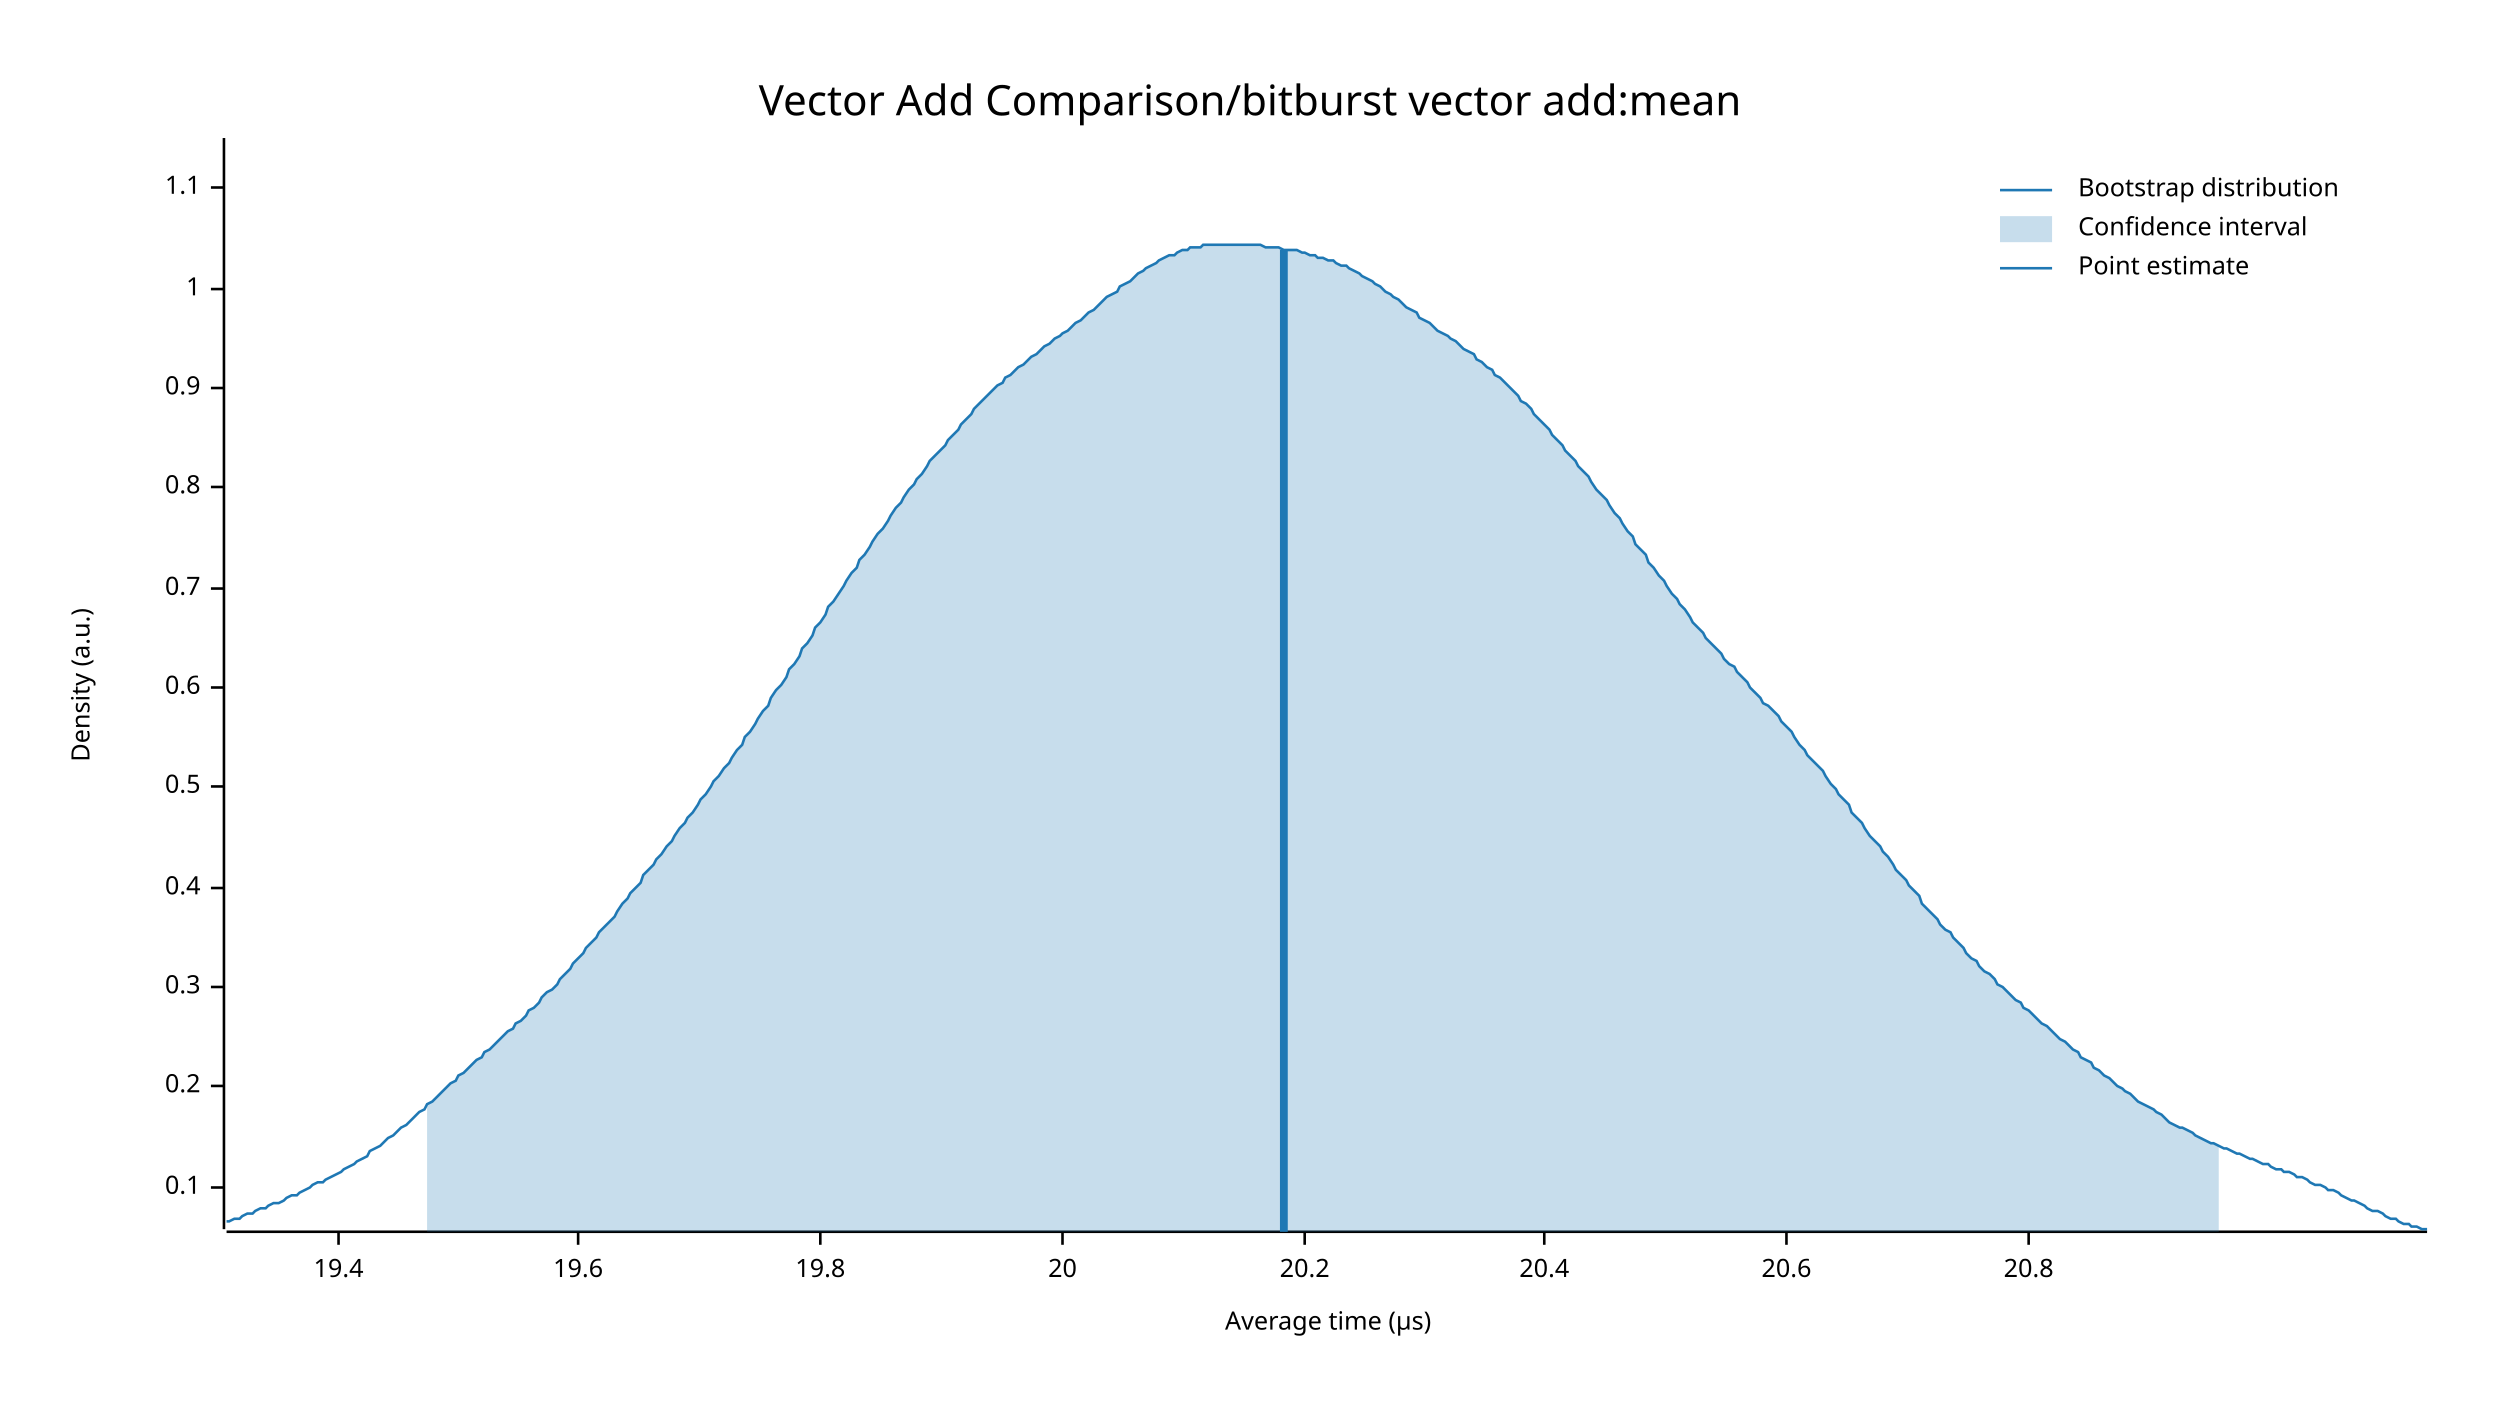
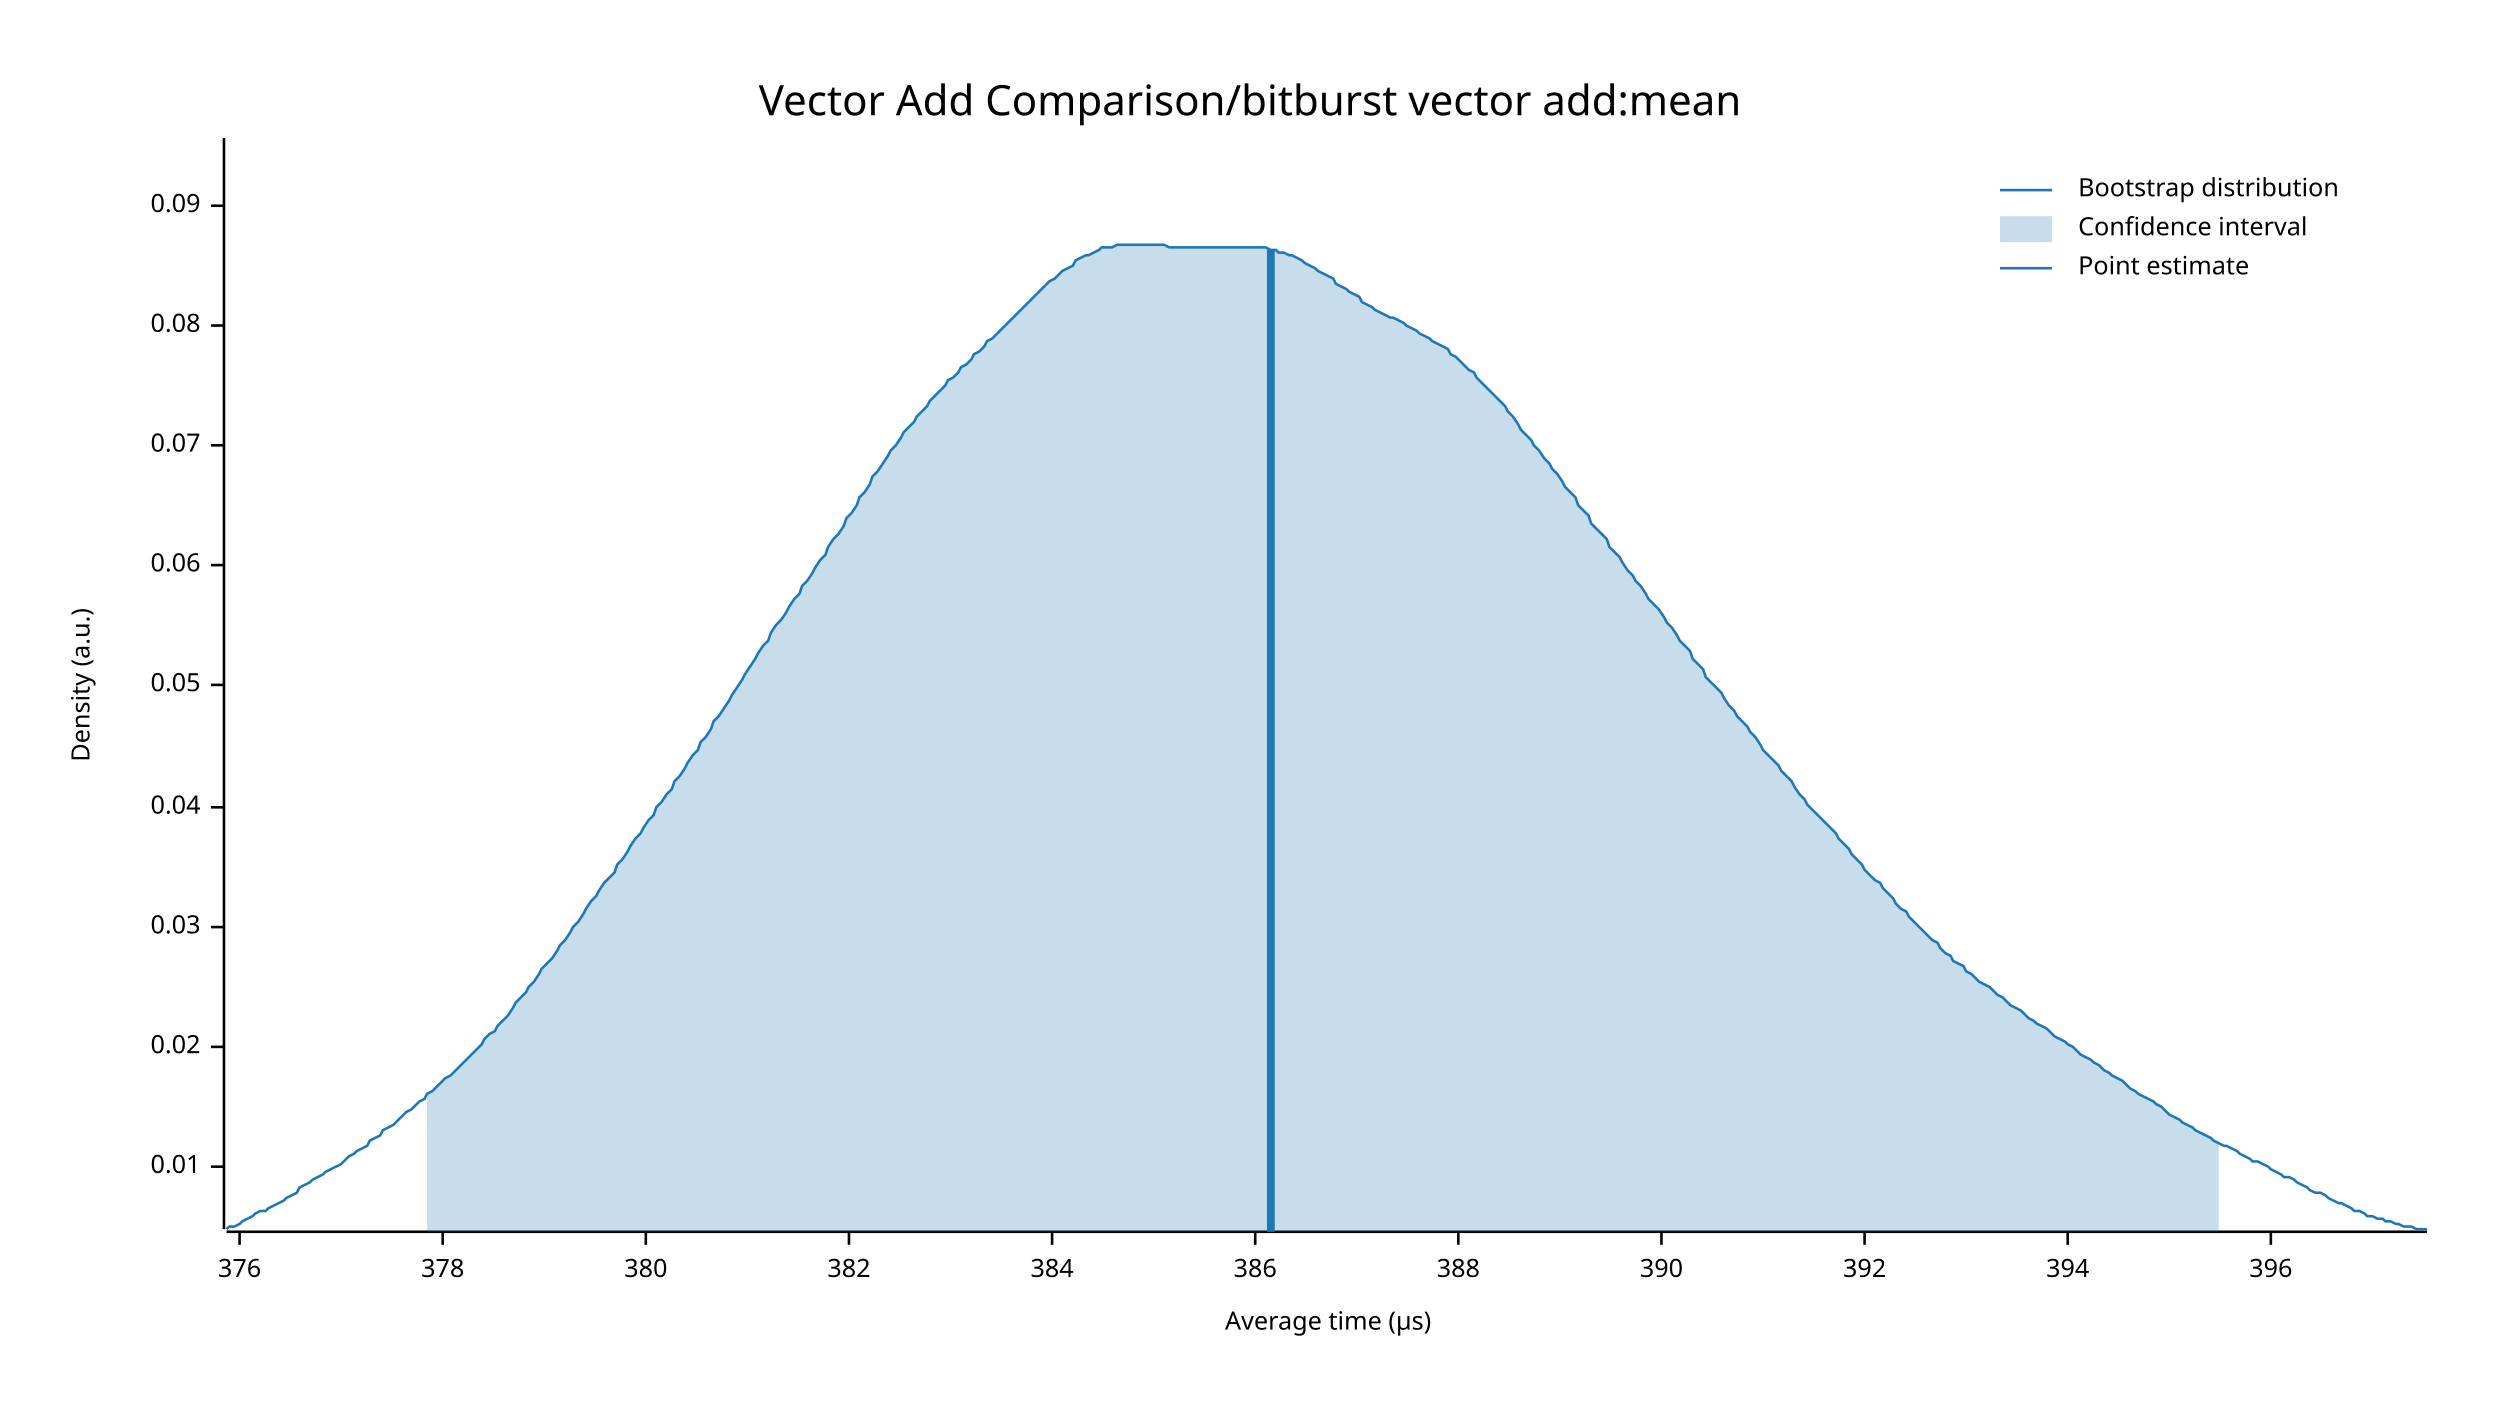
<svg xmlns="http://www.w3.org/2000/svg" width="960" height="540" viewBox="0 0 960 540">
  <text x="480" y="32" dy="0.76em" text-anchor="middle" font-family="sans-serif" font-size="16.129" opacity="1" fill="#000000">
Vector Add Comparison/bitburst vector add:mean
</text>
  <text x="27" y="263" dy="0.76em" text-anchor="middle" font-family="sans-serif" font-size="9.677" opacity="1" fill="#000000" transform="rotate(270, 27, 263)">
Density (a.u.)
</text>
  <text x="510" y="513" dy="-0.5ex" text-anchor="middle" font-family="sans-serif" font-size="9.677" opacity="1" fill="#000000">
Average time (µs)
</text>
  <polyline fill="none" opacity="1" stroke="#000000" stroke-width="1" points="86,53 86,472 " />
-   <text x="77" y="456" dy="0.5ex" text-anchor="end" font-family="sans-serif" font-size="9.677" opacity="1" fill="#000000">
- 0.1
+   <text x="77" y="448" dy="0.5ex" text-anchor="end" font-family="sans-serif" font-size="9.677" opacity="1" fill="#000000">
+ 0.01
</text>
-   <polyline fill="none" opacity="1" stroke="#000000" stroke-width="1" points="81,456 86,456 " />
-   <text x="77" y="417" dy="0.5ex" text-anchor="end" font-family="sans-serif" font-size="9.677" opacity="1" fill="#000000">
- 0.2
+   <polyline fill="none" opacity="1" stroke="#000000" stroke-width="1" points="81,448 86,448 " />
+   <text x="77" y="402" dy="0.5ex" text-anchor="end" font-family="sans-serif" font-size="9.677" opacity="1" fill="#000000">
+ 0.02
</text>
-   <polyline fill="none" opacity="1" stroke="#000000" stroke-width="1" points="81,417 86,417 " />
-   <text x="77" y="379" dy="0.5ex" text-anchor="end" font-family="sans-serif" font-size="9.677" opacity="1" fill="#000000">
- 0.3
+   <polyline fill="none" opacity="1" stroke="#000000" stroke-width="1" points="81,402 86,402 " />
+   <text x="77" y="356" dy="0.5ex" text-anchor="end" font-family="sans-serif" font-size="9.677" opacity="1" fill="#000000">
+ 0.03
</text>
-   <polyline fill="none" opacity="1" stroke="#000000" stroke-width="1" points="81,379 86,379 " />
-   <text x="77" y="341" dy="0.5ex" text-anchor="end" font-family="sans-serif" font-size="9.677" opacity="1" fill="#000000">
- 0.4
+   <polyline fill="none" opacity="1" stroke="#000000" stroke-width="1" points="81,356 86,356 " />
+   <text x="77" y="310" dy="0.5ex" text-anchor="end" font-family="sans-serif" font-size="9.677" opacity="1" fill="#000000">
+ 0.04
</text>
-   <polyline fill="none" opacity="1" stroke="#000000" stroke-width="1" points="81,341 86,341 " />
-   <text x="77" y="302" dy="0.5ex" text-anchor="end" font-family="sans-serif" font-size="9.677" opacity="1" fill="#000000">
- 0.5
+   <polyline fill="none" opacity="1" stroke="#000000" stroke-width="1" points="81,310 86,310 " />
+   <text x="77" y="263" dy="0.5ex" text-anchor="end" font-family="sans-serif" font-size="9.677" opacity="1" fill="#000000">
+ 0.05
</text>
-   <polyline fill="none" opacity="1" stroke="#000000" stroke-width="1" points="81,302 86,302 " />
-   <text x="77" y="264" dy="0.5ex" text-anchor="end" font-family="sans-serif" font-size="9.677" opacity="1" fill="#000000">
- 0.6
+   <polyline fill="none" opacity="1" stroke="#000000" stroke-width="1" points="81,263 86,263 " />
+   <text x="77" y="217" dy="0.5ex" text-anchor="end" font-family="sans-serif" font-size="9.677" opacity="1" fill="#000000">
+ 0.06
</text>
-   <polyline fill="none" opacity="1" stroke="#000000" stroke-width="1" points="81,264 86,264 " />
-   <text x="77" y="226" dy="0.5ex" text-anchor="end" font-family="sans-serif" font-size="9.677" opacity="1" fill="#000000">
- 0.7
+   <polyline fill="none" opacity="1" stroke="#000000" stroke-width="1" points="81,217 86,217 " />
+   <text x="77" y="171" dy="0.5ex" text-anchor="end" font-family="sans-serif" font-size="9.677" opacity="1" fill="#000000">
+ 0.07
</text>
-   <polyline fill="none" opacity="1" stroke="#000000" stroke-width="1" points="81,226 86,226 " />
-   <text x="77" y="187" dy="0.5ex" text-anchor="end" font-family="sans-serif" font-size="9.677" opacity="1" fill="#000000">
- 0.8
+   <polyline fill="none" opacity="1" stroke="#000000" stroke-width="1" points="81,171 86,171 " />
+   <text x="77" y="125" dy="0.5ex" text-anchor="end" font-family="sans-serif" font-size="9.677" opacity="1" fill="#000000">
+ 0.08
</text>
-   <polyline fill="none" opacity="1" stroke="#000000" stroke-width="1" points="81,187 86,187 " />
-   <text x="77" y="149" dy="0.5ex" text-anchor="end" font-family="sans-serif" font-size="9.677" opacity="1" fill="#000000">
- 0.9
+   <polyline fill="none" opacity="1" stroke="#000000" stroke-width="1" points="81,125 86,125 " />
+   <text x="77" y="79" dy="0.5ex" text-anchor="end" font-family="sans-serif" font-size="9.677" opacity="1" fill="#000000">
+ 0.09
</text>
-   <polyline fill="none" opacity="1" stroke="#000000" stroke-width="1" points="81,149 86,149 " />
-   <text x="77" y="111" dy="0.5ex" text-anchor="end" font-family="sans-serif" font-size="9.677" opacity="1" fill="#000000">
- 1
+   <polyline fill="none" opacity="1" stroke="#000000" stroke-width="1" points="81,79 86,79 " />
+   <polyline fill="none" opacity="1" stroke="#000000" stroke-width="1" points="87,473 932,473 " />
+   <text x="92" y="483" dy="0.76em" text-anchor="middle" font-family="sans-serif" font-size="9.677" opacity="1" fill="#000000">
+ 376
</text>
-   <polyline fill="none" opacity="1" stroke="#000000" stroke-width="1" points="81,111 86,111 " />
-   <text x="77" y="72" dy="0.5ex" text-anchor="end" font-family="sans-serif" font-size="9.677" opacity="1" fill="#000000">
- 1.1
+   <polyline fill="none" opacity="1" stroke="#000000" stroke-width="1" points="92,473 92,478 " />
+   <text x="170" y="483" dy="0.76em" text-anchor="middle" font-family="sans-serif" font-size="9.677" opacity="1" fill="#000000">
+ 378
</text>
-   <polyline fill="none" opacity="1" stroke="#000000" stroke-width="1" points="81,72 86,72 " />
-   <polyline fill="none" opacity="1" stroke="#000000" stroke-width="1" points="87,473 932,473 " />
-   <text x="130" y="483" dy="0.76em" text-anchor="middle" font-family="sans-serif" font-size="9.677" opacity="1" fill="#000000">
- 19.4
+   <polyline fill="none" opacity="1" stroke="#000000" stroke-width="1" points="170,473 170,478 " />
+   <text x="248" y="483" dy="0.76em" text-anchor="middle" font-family="sans-serif" font-size="9.677" opacity="1" fill="#000000">
+ 380
</text>
-   <polyline fill="none" opacity="1" stroke="#000000" stroke-width="1" points="130,473 130,478 " />
-   <text x="222" y="483" dy="0.76em" text-anchor="middle" font-family="sans-serif" font-size="9.677" opacity="1" fill="#000000">
- 19.6
+   <polyline fill="none" opacity="1" stroke="#000000" stroke-width="1" points="248,473 248,478 " />
+   <text x="326" y="483" dy="0.76em" text-anchor="middle" font-family="sans-serif" font-size="9.677" opacity="1" fill="#000000">
+ 382
</text>
-   <polyline fill="none" opacity="1" stroke="#000000" stroke-width="1" points="222,473 222,478 " />
-   <text x="315" y="483" dy="0.76em" text-anchor="middle" font-family="sans-serif" font-size="9.677" opacity="1" fill="#000000">
- 19.8
+   <polyline fill="none" opacity="1" stroke="#000000" stroke-width="1" points="326,473 326,478 " />
+   <text x="404" y="483" dy="0.76em" text-anchor="middle" font-family="sans-serif" font-size="9.677" opacity="1" fill="#000000">
+ 384
</text>
-   <polyline fill="none" opacity="1" stroke="#000000" stroke-width="1" points="315,473 315,478 " />
-   <text x="408" y="483" dy="0.76em" text-anchor="middle" font-family="sans-serif" font-size="9.677" opacity="1" fill="#000000">
- 20
+   <polyline fill="none" opacity="1" stroke="#000000" stroke-width="1" points="404,473 404,478 " />
+   <text x="482" y="483" dy="0.76em" text-anchor="middle" font-family="sans-serif" font-size="9.677" opacity="1" fill="#000000">
+ 386
</text>
-   <polyline fill="none" opacity="1" stroke="#000000" stroke-width="1" points="408,473 408,478 " />
-   <text x="501" y="483" dy="0.76em" text-anchor="middle" font-family="sans-serif" font-size="9.677" opacity="1" fill="#000000">
- 20.2
+   <polyline fill="none" opacity="1" stroke="#000000" stroke-width="1" points="482,473 482,478 " />
+   <text x="560" y="483" dy="0.76em" text-anchor="middle" font-family="sans-serif" font-size="9.677" opacity="1" fill="#000000">
+ 388
</text>
-   <polyline fill="none" opacity="1" stroke="#000000" stroke-width="1" points="501,473 501,478 " />
-   <text x="593" y="483" dy="0.76em" text-anchor="middle" font-family="sans-serif" font-size="9.677" opacity="1" fill="#000000">
- 20.4
+   <polyline fill="none" opacity="1" stroke="#000000" stroke-width="1" points="560,473 560,478 " />
+   <text x="638" y="483" dy="0.76em" text-anchor="middle" font-family="sans-serif" font-size="9.677" opacity="1" fill="#000000">
+ 390
</text>
-   <polyline fill="none" opacity="1" stroke="#000000" stroke-width="1" points="593,473 593,478 " />
-   <text x="686" y="483" dy="0.76em" text-anchor="middle" font-family="sans-serif" font-size="9.677" opacity="1" fill="#000000">
- 20.6
+   <polyline fill="none" opacity="1" stroke="#000000" stroke-width="1" points="638,473 638,478 " />
+   <text x="716" y="483" dy="0.76em" text-anchor="middle" font-family="sans-serif" font-size="9.677" opacity="1" fill="#000000">
+ 392
</text>
-   <polyline fill="none" opacity="1" stroke="#000000" stroke-width="1" points="686,473 686,478 " />
-   <text x="779" y="483" dy="0.76em" text-anchor="middle" font-family="sans-serif" font-size="9.677" opacity="1" fill="#000000">
- 20.8
+   <polyline fill="none" opacity="1" stroke="#000000" stroke-width="1" points="716,473 716,478 " />
+   <text x="794" y="483" dy="0.76em" text-anchor="middle" font-family="sans-serif" font-size="9.677" opacity="1" fill="#000000">
+ 394
</text>
-   <polyline fill="none" opacity="1" stroke="#000000" stroke-width="1" points="779,473 779,478 " />
-   <polyline fill="none" opacity="1" stroke="#1F78B4" stroke-width="1" points="87,469 88,469 90,468 92,468 93,467 95,466 97,466 98,465 100,464 102,464 103,463 105,462 107,462 109,461 110,460 112,459 114,459 115,458 117,457 119,456 120,455 122,454 124,454 125,453 127,452 129,451 131,450 132,449 134,448 136,447 137,446 139,445 141,444 142,442 144,441 146,440 147,439 149,437 151,436 153,434 154,433 156,432 158,430 159,429 161,427 163,426 164,424 166,423 168,421 169,420 171,418 173,416 175,415 176,413 178,412 180,410 181,409 183,407 185,406 186,404 188,403 190,401 191,400 193,398 195,396 197,395 198,393 200,392 202,390 203,388 205,387 207,385 208,383 210,381 212,380 214,378 215,376 217,374 219,372 220,370 222,368 224,366 225,364 227,362 229,360 230,358 232,356 234,354 236,352 237,350 239,347 241,345 242,343 244,341 246,339 247,336 249,334 251,332 252,330 254,328 256,325 258,323 259,321 261,318 263,316 264,314 266,312 268,309 269,307 271,305 273,302 274,300 276,298 278,295 280,293 281,291 283,288 285,286 286,283 288,281 290,278 291,276 293,273 295,271 296,268 298,265 300,263 302,260 303,257 305,255 307,252 308,249 310,247 312,244 313,241 315,239 317,236 318,233 320,231 322,228 324,225 325,223 327,220 329,218 330,215 332,213 334,210 335,208 337,205 339,203 341,200 342,198 344,195 346,193 347,191 349,188 351,186 352,184 354,182 356,179 357,177 359,175 361,173 363,171 364,169 366,167 368,165 369,163 371,161 373,159 374,157 376,155 378,153 379,152 381,150 383,148 385,147 386,145 388,144 390,142 391,141 393,140 395,138 396,137 398,136 400,134 401,133 403,132 405,130 407,129 408,128 410,127 412,125 413,124 415,123 417,121 418,120 420,119 422,117 423,116 425,114 427,113 429,112 430,110 432,109 434,108 435,107 437,105 439,104 440,103 442,102 444,101 445,100 447,99 449,98 451,98 452,97 454,96 456,96 457,95 459,95 461,95 462,94 464,94 466,94 468,94 469,94 471,94 473,94 474,94 476,94 478,94 479,94 481,94 483,94 484,94 486,95 488,95 490,95 491,95 493,96 495,96 496,96 498,96 500,97 501,97 503,98 505,98 506,99 508,99 510,100 512,100 513,101 515,102 517,102 518,103 520,104 522,105 523,106 525,107 527,108 528,109 530,110 532,112 534,113 535,114 537,115 539,117 540,118 542,119 544,120 545,122 547,123 549,124 550,125 552,127 554,128 556,129 557,130 559,131 561,133 562,134 564,135 566,136 567,138 569,139 571,141 573,142 574,144 576,145 578,147 579,148 581,150 583,152 584,154 586,155 588,157 589,159 591,161 593,163 595,165 596,167 598,169 600,171 601,173 603,175 605,177 606,179 608,181 610,183 611,185 613,188 615,190 617,192 618,194 620,197 622,199 623,201 625,204 627,206 628,209 630,211 632,213 633,216 635,218 637,221 639,223 640,225 642,228 644,230 645,232 647,234 649,237 650,239 652,241 654,243 655,245 657,247 659,249 661,251 662,253 664,255 666,256 667,258 669,260 671,262 672,264 674,266 676,268 677,270 679,271 681,273 683,275 684,277 686,279 688,281 689,283 691,286 693,288 694,290 696,292 698,294 700,296 701,298 703,301 705,303 706,305 708,307 710,309 711,312 713,314 715,316 716,318 718,321 720,323 722,325 723,327 725,329 727,332 728,334 730,336 732,338 733,340 735,342 737,344 738,347 740,349 742,351 744,353 745,355 747,357 749,358 750,360 752,362 754,364 755,366 757,368 759,369 760,371 762,373 764,374 766,376 767,378 769,379 771,381 772,382 774,384 776,385 777,387 779,388 781,390 782,391 784,393 786,394 788,396 789,397 791,399 793,400 794,401 796,403 798,404 799,406 801,407 803,408 804,410 806,411 808,413 810,414 811,415 813,417 815,418 816,419 818,420 820,422 821,423 823,424 825,425 827,426 828,427 830,428 832,430 833,431 835,432 837,433 838,433 840,434 842,435 843,436 845,437 847,438 849,439 850,439 852,440 854,441 855,441 857,442 859,443 860,443 862,444 864,445 865,445 867,446 869,447 871,447 872,448 874,449 876,449 877,450 879,450 881,451 882,452 884,452 886,453 887,454 889,455 891,455 893,456 894,457 896,457 898,458 899,459 901,460 903,461 904,461 906,462 908,463 909,464 911,465 913,465 915,466 916,467 918,468 920,468 921,469 923,470 925,470 926,471 928,471 930,472 932,472 " />
-   <polygon opacity="0.25" fill="#1F78B4" points="164,424 166,423 168,421 169,420 171,418 173,416 175,415 176,413 178,412 180,410 181,409 183,407 185,406 186,404 188,403 190,401 191,400 193,398 195,396 197,395 198,393 200,392 202,390 203,388 205,387 207,385 208,383 210,381 212,380 214,378 215,376 217,374 219,372 220,370 222,368 224,366 225,364 227,362 229,360 230,358 232,356 234,354 236,352 237,350 239,347 241,345 242,343 244,341 246,339 247,336 249,334 251,332 252,330 254,328 256,325 258,323 259,321 261,318 263,316 264,314 266,312 268,309 269,307 271,305 273,302 274,300 276,298 278,295 280,293 281,291 283,288 285,286 286,283 288,281 290,278 291,276 293,273 295,271 296,268 298,265 300,263 302,260 303,257 305,255 307,252 308,249 310,247 312,244 313,241 315,239 317,236 318,233 320,231 322,228 324,225 325,223 327,220 329,218 330,215 332,213 334,210 335,208 337,205 339,203 341,200 342,198 344,195 346,193 347,191 349,188 351,186 352,184 354,182 356,179 357,177 359,175 361,173 363,171 364,169 366,167 368,165 369,163 371,161 373,159 374,157 376,155 378,153 379,152 381,150 383,148 385,147 386,145 388,144 390,142 391,141 393,140 395,138 396,137 398,136 400,134 401,133 403,132 405,130 407,129 408,128 410,127 412,125 413,124 415,123 417,121 418,120 420,119 422,117 423,116 425,114 427,113 429,112 430,110 432,109 434,108 435,107 437,105 439,104 440,103 442,102 444,101 445,100 447,99 449,98 451,98 452,97 454,96 456,96 457,95 459,95 461,95 462,94 464,94 466,94 468,94 469,94 471,94 473,94 474,94 476,94 478,94 479,94 481,94 483,94 484,94 486,95 488,95 490,95 491,95 493,96 495,96 496,96 498,96 500,97 501,97 503,98 505,98 506,99 508,99 510,100 512,100 513,101 515,102 517,102 518,103 520,104 522,105 523,106 525,107 527,108 528,109 530,110 532,112 534,113 535,114 537,115 539,117 540,118 542,119 544,120 545,122 547,123 549,124 550,125 552,127 554,128 556,129 557,130 559,131 561,133 562,134 564,135 566,136 567,138 569,139 571,141 573,142 574,144 576,145 578,147 579,148 581,150 583,152 584,154 586,155 588,157 589,159 591,161 593,163 595,165 596,167 598,169 600,171 601,173 603,175 605,177 606,179 608,181 610,183 611,185 613,188 615,190 617,192 618,194 620,197 622,199 623,201 625,204 627,206 628,209 630,211 632,213 633,216 635,218 637,221 639,223 640,225 642,228 644,230 645,232 647,234 649,237 650,239 652,241 654,243 655,245 657,247 659,249 661,251 662,253 664,255 666,256 667,258 669,260 671,262 672,264 674,266 676,268 677,270 679,271 681,273 683,275 684,277 686,279 688,281 689,283 691,286 693,288 694,290 696,292 698,294 700,296 701,298 703,301 705,303 706,305 708,307 710,309 711,312 713,314 715,316 716,318 718,321 720,323 722,325 723,327 725,329 727,332 728,334 730,336 732,338 733,340 735,342 737,344 738,347 740,349 742,351 744,353 745,355 747,357 749,358 750,360 752,362 754,364 755,366 757,368 759,369 760,371 762,373 764,374 766,376 767,378 769,379 771,381 772,382 774,384 776,385 777,387 779,388 781,390 782,391 784,393 786,394 788,396 789,397 791,399 793,400 794,401 796,403 798,404 799,406 801,407 803,408 804,410 806,411 808,413 810,414 811,415 813,417 815,418 816,419 818,420 820,422 821,423 823,424 825,425 827,426 828,427 830,428 832,430 833,431 835,432 837,433 838,433 840,434 842,435 843,436 845,437 847,438 849,439 850,439 852,440 852,473 164,473 " />
-   <polyline fill="none" opacity="1" stroke="#1F78B4" stroke-width="3" points="493,473 493,96 " />
+   <polyline fill="none" opacity="1" stroke="#000000" stroke-width="1" points="794,473 794,478 " />
+   <text x="872" y="483" dy="0.76em" text-anchor="middle" font-family="sans-serif" font-size="9.677" opacity="1" fill="#000000">
+ 396
+ </text>
+   <polyline fill="none" opacity="1" stroke="#000000" stroke-width="1" points="872,473 872,478 " />
+   <polyline fill="none" opacity="1" stroke="#1F78B4" stroke-width="1" points="87,472 88,471 90,471 92,470 93,469 95,468 97,467 98,466 100,465 102,465 103,464 105,463 107,462 109,461 110,460 112,459 114,458 115,456 117,455 119,454 120,453 122,452 124,451 125,450 127,449 129,448 131,447 132,446 134,444 136,443 137,442 139,441 141,440 142,438 144,437 146,436 147,434 149,433 151,432 153,430 154,429 156,427 158,426 159,425 161,423 163,422 164,420 166,419 168,417 169,416 171,414 173,413 175,411 176,410 178,408 180,406 181,405 183,403 185,401 186,399 188,397 190,396 191,394 193,392 195,390 197,387 198,385 200,383 202,381 203,379 205,377 207,374 208,372 210,370 212,368 214,365 215,363 217,361 219,358 220,356 222,354 224,351 225,349 227,346 229,344 230,342 232,339 234,337 236,335 237,332 239,330 241,327 242,325 244,322 246,320 247,318 249,315 251,313 252,310 254,308 256,305 258,303 259,300 261,298 263,295 264,293 266,290 268,288 269,285 271,283 273,280 274,277 276,275 278,272 280,269 281,267 283,264 285,261 286,259 288,256 290,253 291,251 293,248 295,246 296,243 298,240 300,238 302,235 303,233 305,230 307,228 308,225 310,223 312,220 313,218 315,215 317,213 318,210 320,207 322,205 324,202 325,199 327,197 329,194 330,191 332,189 334,186 335,183 337,181 339,178 341,175 342,173 344,171 346,168 347,166 349,164 351,162 352,160 354,158 356,156 357,154 359,152 361,150 363,148 364,146 366,145 368,143 369,141 371,140 373,138 374,136 376,135 378,133 379,131 381,130 383,128 385,126 386,125 388,123 390,121 391,120 393,118 395,116 396,115 398,113 400,111 401,110 403,108 405,107 407,105 408,104 410,103 412,102 413,100 415,99 417,98 418,98 420,97 422,96 423,95 425,95 427,95 429,94 430,94 432,94 434,94 435,94 437,94 439,94 440,94 442,94 444,94 445,94 447,94 449,95 451,95 452,95 454,95 456,95 457,95 459,95 461,95 462,95 464,95 466,95 468,95 469,95 471,95 473,95 474,95 476,95 478,95 479,95 481,95 483,95 484,95 486,95 488,96 490,96 491,97 493,97 495,98 496,98 498,99 500,100 501,101 503,102 505,103 506,104 508,105 510,106 512,107 513,109 515,110 517,111 518,112 520,113 522,114 523,116 525,117 527,118 528,119 530,120 532,121 534,122 535,122 537,123 539,124 540,125 542,126 544,127 545,128 547,129 549,130 550,131 552,132 554,133 556,134 557,136 559,137 561,139 562,140 564,142 566,143 567,145 569,147 571,149 573,151 574,152 576,154 578,156 579,158 581,160 583,163 584,165 586,167 588,169 589,171 591,173 593,176 595,178 596,180 598,182 600,185 601,187 603,189 605,191 606,194 608,196 610,198 611,201 613,203 615,205 617,207 618,210 620,212 622,214 623,216 625,219 627,221 628,223 630,225 632,228 633,230 635,232 637,234 639,237 640,239 642,241 644,244 645,246 647,248 649,250 650,253 652,255 654,257 655,260 657,262 659,264 661,266 662,268 664,271 666,273 667,275 669,277 671,279 672,281 674,283 676,286 677,288 679,290 681,292 683,294 684,296 686,298 688,300 689,302 691,305 693,307 694,309 696,311 698,313 700,315 701,316 703,318 705,320 706,322 708,324 710,326 711,328 713,330 715,332 716,334 718,336 720,338 722,339 723,341 725,343 727,345 728,347 730,349 732,350 733,352 735,354 737,356 738,357 740,359 742,361 744,362 745,364 747,366 749,367 750,369 752,370 754,371 755,373 757,374 759,376 760,377 762,378 764,379 766,381 767,382 769,383 771,385 772,386 774,387 776,388 777,389 779,391 781,392 782,393 784,394 786,395 788,397 789,398 791,399 793,400 794,401 796,402 798,404 799,405 801,406 803,407 804,408 806,409 808,411 810,412 811,413 813,414 815,415 816,416 818,418 820,419 821,420 823,421 825,422 827,423 828,424 830,425 832,427 833,428 835,429 837,430 838,431 840,432 842,433 843,434 845,435 847,436 849,437 850,438 852,439 854,440 855,440 857,441 859,442 860,443 862,444 864,445 865,446 867,446 869,447 871,448 872,449 874,450 876,451 877,452 879,452 881,453 882,454 884,455 886,456 887,457 889,458 891,458 893,459 894,460 896,461 898,462 899,462 901,463 903,464 904,465 906,465 908,466 909,467 911,467 913,468 915,468 916,469 918,469 920,470 921,470 923,471 925,471 926,471 928,472 930,472 932,472 " />
+   <polygon opacity="0.25" fill="#1F78B4" points="164,420 166,419 168,417 169,416 171,414 173,413 175,411 176,410 178,408 180,406 181,405 183,403 185,401 186,399 188,397 190,396 191,394 193,392 195,390 197,387 198,385 200,383 202,381 203,379 205,377 207,374 208,372 210,370 212,368 214,365 215,363 217,361 219,358 220,356 222,354 224,351 225,349 227,346 229,344 230,342 232,339 234,337 236,335 237,332 239,330 241,327 242,325 244,322 246,320 247,318 249,315 251,313 252,310 254,308 256,305 258,303 259,300 261,298 263,295 264,293 266,290 268,288 269,285 271,283 273,280 274,277 276,275 278,272 280,269 281,267 283,264 285,261 286,259 288,256 290,253 291,251 293,248 295,246 296,243 298,240 300,238 302,235 303,233 305,230 307,228 308,225 310,223 312,220 313,218 315,215 317,213 318,210 320,207 322,205 324,202 325,199 327,197 329,194 330,191 332,189 334,186 335,183 337,181 339,178 341,175 342,173 344,171 346,168 347,166 349,164 351,162 352,160 354,158 356,156 357,154 359,152 361,150 363,148 364,146 366,145 368,143 369,141 371,140 373,138 374,136 376,135 378,133 379,131 381,130 383,128 385,126 386,125 388,123 390,121 391,120 393,118 395,116 396,115 398,113 400,111 401,110 403,108 405,107 407,105 408,104 410,103 412,102 413,100 415,99 417,98 418,98 420,97 422,96 423,95 425,95 427,95 429,94 430,94 432,94 434,94 435,94 437,94 439,94 440,94 442,94 444,94 445,94 447,94 449,95 451,95 452,95 454,95 456,95 457,95 459,95 461,95 462,95 464,95 466,95 468,95 469,95 471,95 473,95 474,95 476,95 478,95 479,95 481,95 483,95 484,95 486,95 488,96 490,96 491,97 493,97 495,98 496,98 498,99 500,100 501,101 503,102 505,103 506,104 508,105 510,106 512,107 513,109 515,110 517,111 518,112 520,113 522,114 523,116 525,117 527,118 528,119 530,120 532,121 534,122 535,122 537,123 539,124 540,125 542,126 544,127 545,128 547,129 549,130 550,131 552,132 554,133 556,134 557,136 559,137 561,139 562,140 564,142 566,143 567,145 569,147 571,149 573,151 574,152 576,154 578,156 579,158 581,160 583,163 584,165 586,167 588,169 589,171 591,173 593,176 595,178 596,180 598,182 600,185 601,187 603,189 605,191 606,194 608,196 610,198 611,201 613,203 615,205 617,207 618,210 620,212 622,214 623,216 625,219 627,221 628,223 630,225 632,228 633,230 635,232 637,234 639,237 640,239 642,241 644,244 645,246 647,248 649,250 650,253 652,255 654,257 655,260 657,262 659,264 661,266 662,268 664,271 666,273 667,275 669,277 671,279 672,281 674,283 676,286 677,288 679,290 681,292 683,294 684,296 686,298 688,300 689,302 691,305 693,307 694,309 696,311 698,313 700,315 701,316 703,318 705,320 706,322 708,324 710,326 711,328 713,330 715,332 716,334 718,336 720,338 722,339 723,341 725,343 727,345 728,347 730,349 732,350 733,352 735,354 737,356 738,357 740,359 742,361 744,362 745,364 747,366 749,367 750,369 752,370 754,371 755,373 757,374 759,376 760,377 762,378 764,379 766,381 767,382 769,383 771,385 772,386 774,387 776,388 777,389 779,391 781,392 782,393 784,394 786,395 788,397 789,398 791,399 793,400 794,401 796,402 798,404 799,405 801,406 803,407 804,408 806,409 808,411 810,412 811,413 813,414 815,415 816,416 818,418 820,419 821,420 823,421 825,422 827,423 828,424 830,425 832,427 833,428 835,429 837,430 838,431 840,432 842,433 843,434 845,435 847,436 849,437 850,438 852,439 852,473 164,473 " />
+   <polyline fill="none" opacity="1" stroke="#1F78B4" stroke-width="3" points="488,473 488,96 " />
  <text x="798" y="68" dy="0.76em" text-anchor="start" font-family="sans-serif" font-size="9.677" opacity="1" fill="#000000">
Bootstrap distribution
</text>
  <text x="798" y="83" dy="0.76em" text-anchor="start" font-family="sans-serif" font-size="9.677" opacity="1" fill="#000000">
Confidence interval
</text>
  <text x="798" y="98" dy="0.76em" text-anchor="start" font-family="sans-serif" font-size="9.677" opacity="1" fill="#000000">
Point estimate
</text>
  <polyline fill="none" opacity="1" stroke="#1F78B4" stroke-width="1" points="768,73 788,73 " />
  <rect x="768" y="83" width="20" height="10" opacity="0.25" fill="#1F78B4" stroke="none" />
  <polyline fill="none" opacity="1" stroke="#1F78B4" stroke-width="1" points="768,103 788,103 " />
</svg>
